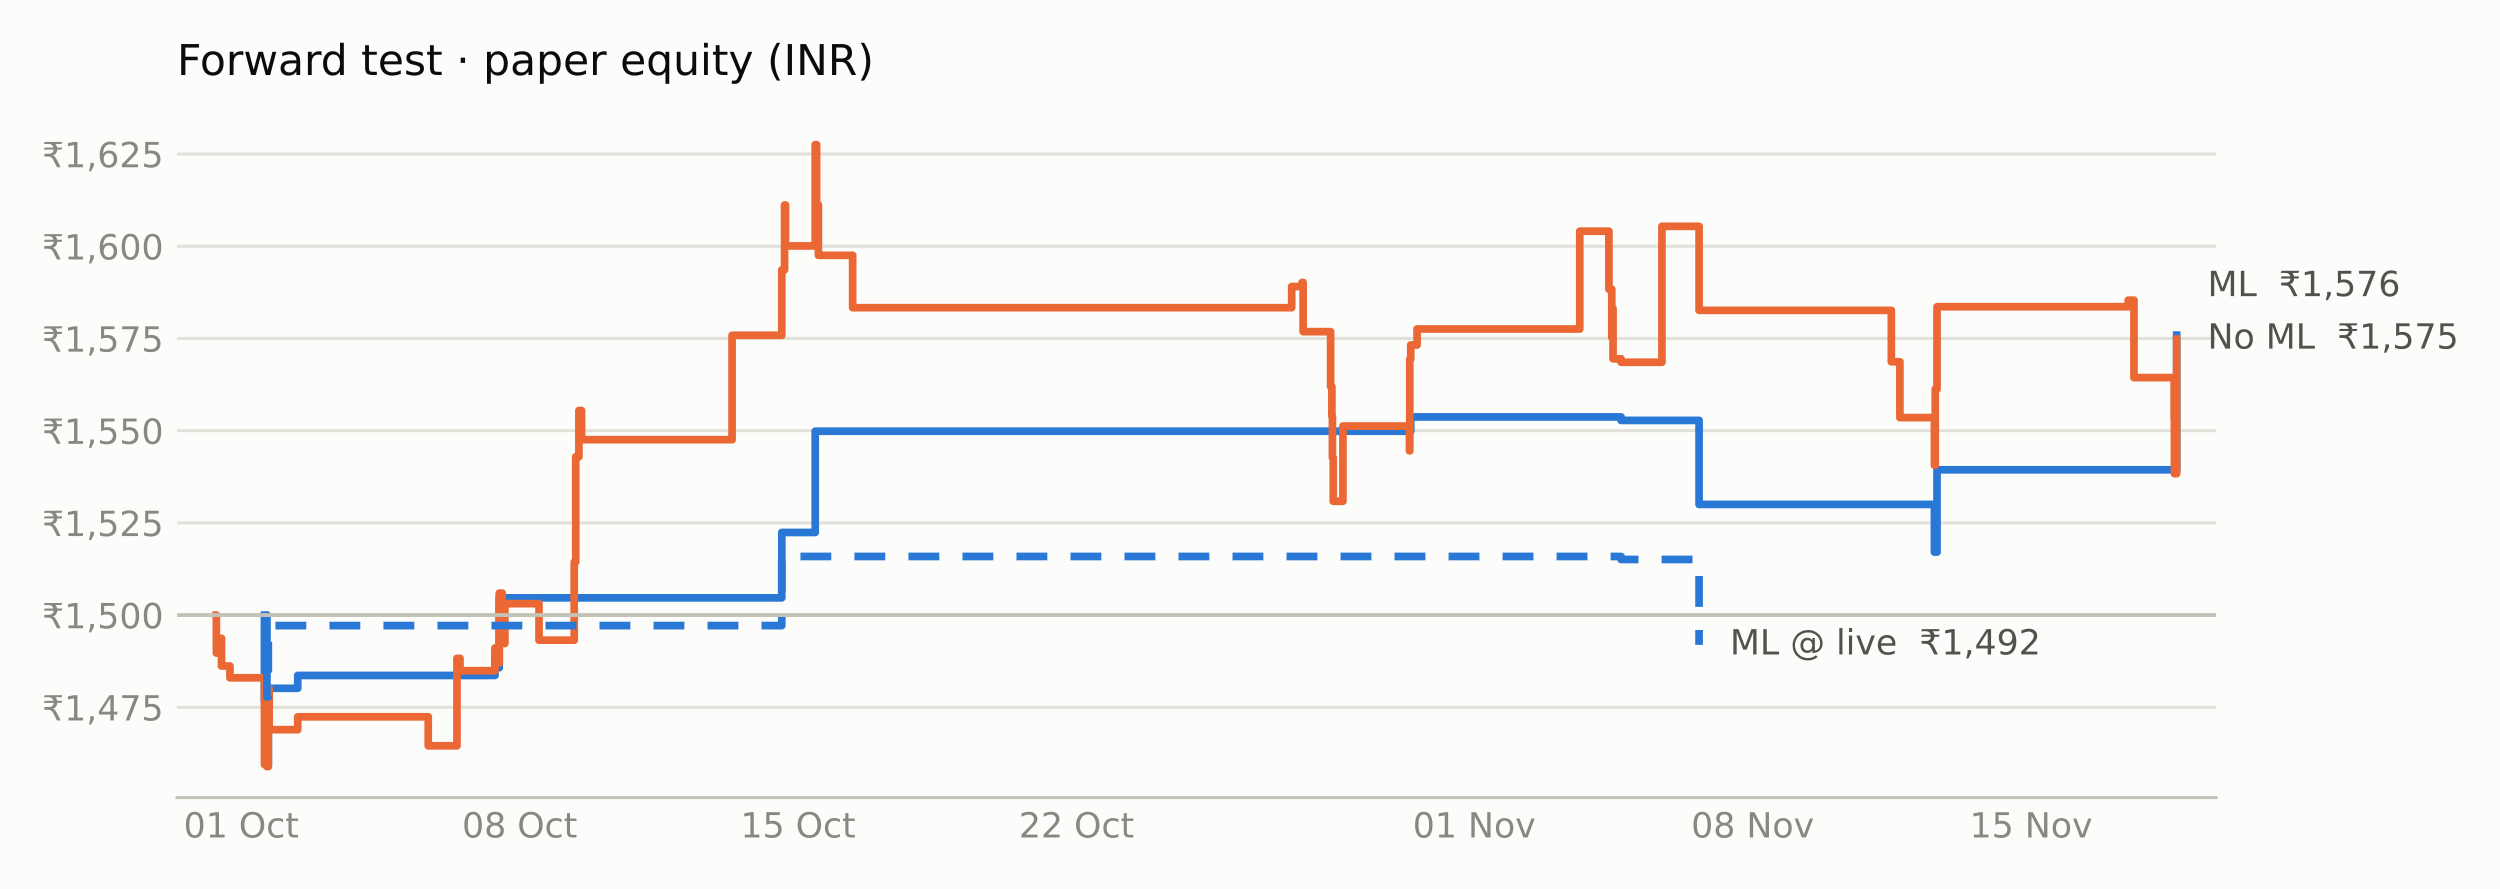
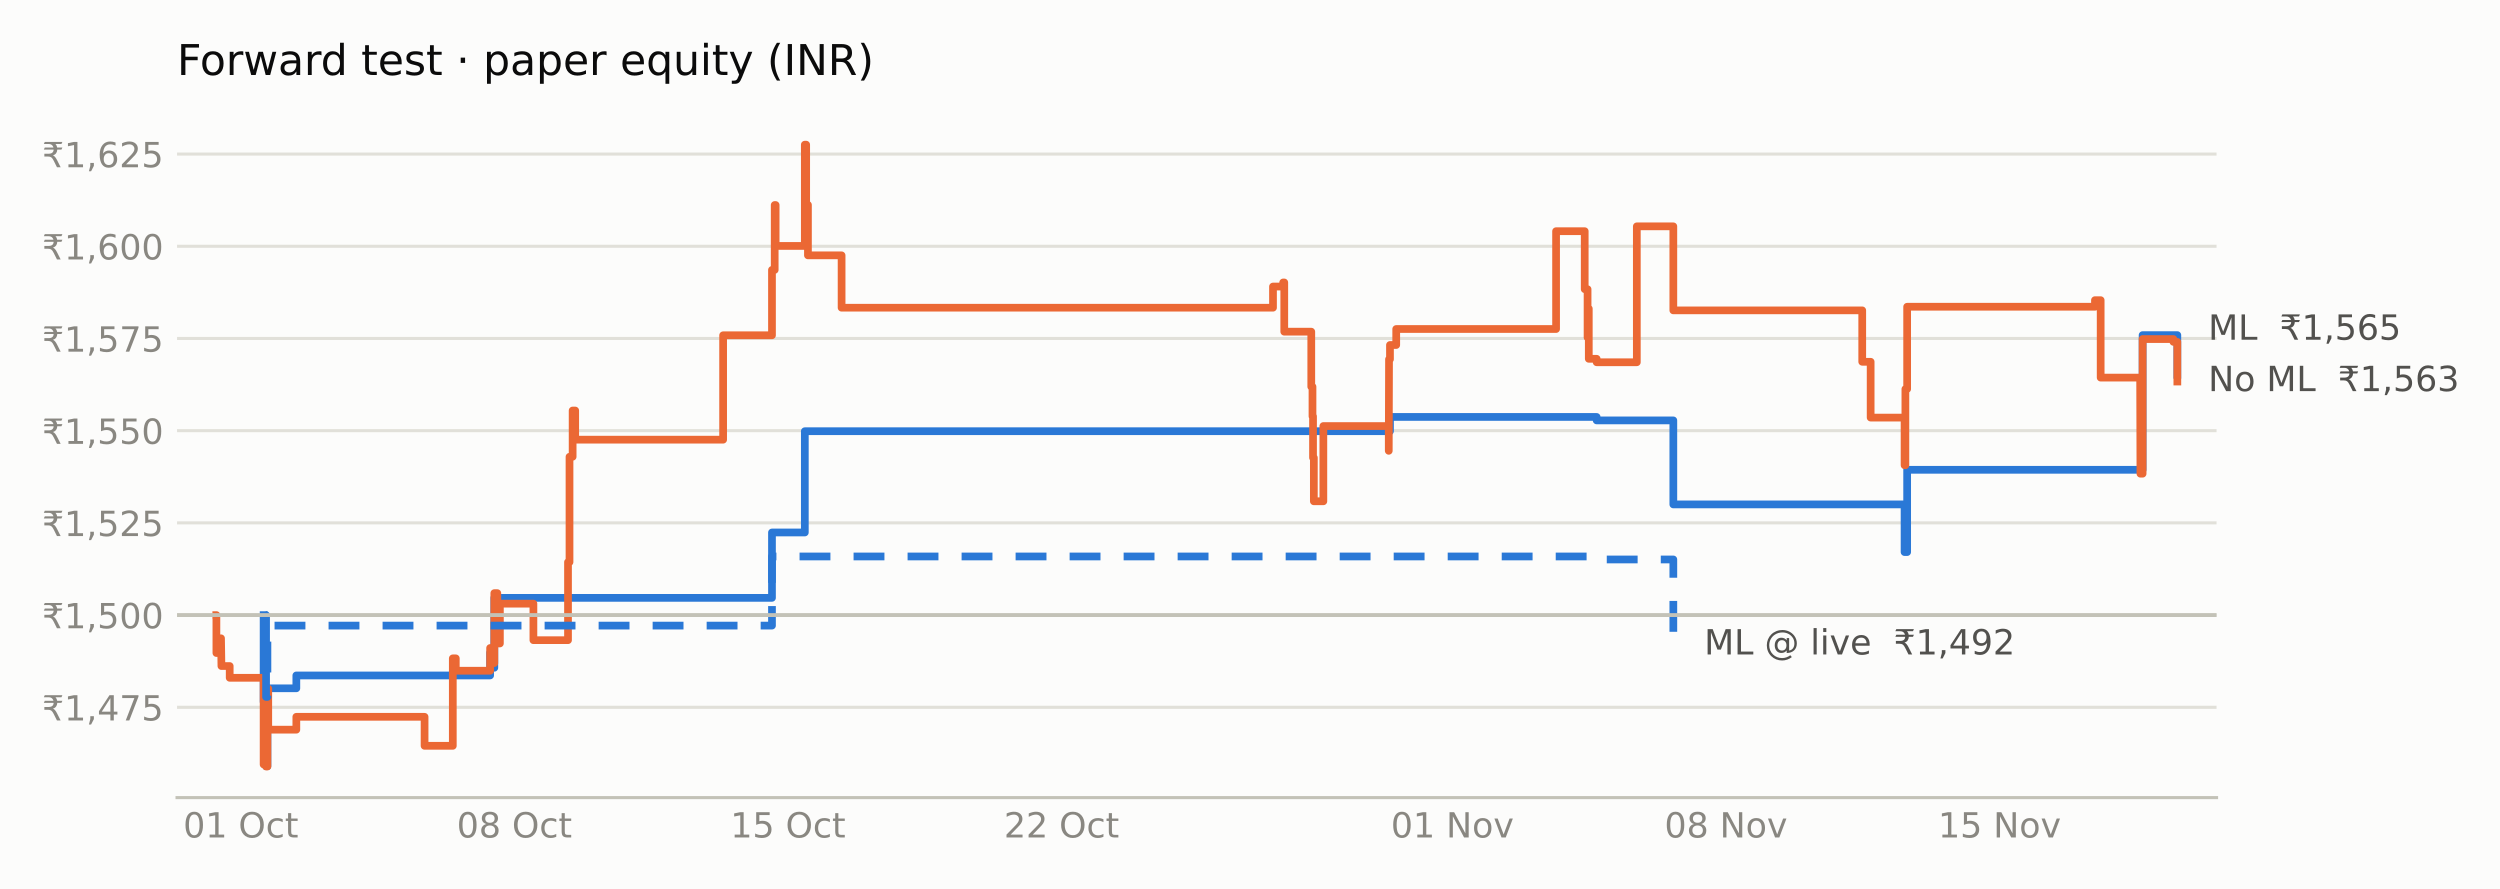
<svg xmlns="http://www.w3.org/2000/svg" xmlns:xlink="http://www.w3.org/1999/xlink" width="648pt" height="230.4pt" viewBox="0 0 648 230.4" version="1.1">
  <defs>
    <style type="text/css">*{stroke-linejoin: round; stroke-linecap: butt}</style>
  </defs>
  <g id="figure_1">
    <g id="patch_1">
      <path d="M 0 230.4  L 648 230.4  L 648 0  L 0 0  z " style="fill: #fcfcfb" />
    </g>
    <g id="axes_1">
      <g id="patch_2">
-         <path d="M 45.89 206.74  L 574.352 206.74  L 574.352 29.44  L 45.89 29.44  z " style="fill: #fcfcfb" />
+         <path d="M 45.89 206.74  L 574.532 206.74  L 574.532 29.44  L 45.89 29.44  z " style="fill: #fcfcfb" />
      </g>
      <g id="matplotlib.axis_1">
        <g id="xtick_1">
          <g id="line2d_1" />
          <g id="text_1">
-             <g style="fill: #898781" transform="translate(47.59479 217.0786) scale(0.09 -0.09)">
+             <g style="fill: #898781" transform="translate(47.48564 217.0786) scale(0.09 -0.09)">
              <defs>
                <path id="DejaVuSans-30" d="M 2034 4250  Q 1547 4250 1301 3770  Q 1056 3291 1056 2328  Q 1056 1369 1301 889  Q 1547 409 2034 409  Q 2525 409 2770 889  Q 3016 1369 3016 2328  Q 3016 3291 2770 3770  Q 2525 4250 2034 4250  z M 2034 4750  Q 2819 4750 3233 4129  Q 3647 3509 3647 2328  Q 3647 1150 3233 529  Q 2819 -91 2034 -91  Q 1250 -91 836 529  Q 422 1150 422 2328  Q 422 3509 836 4129  Q 1250 4750 2034 4750  z " transform="scale(0.015625)" />
                <path id="DejaVuSans-31" d="M 794 531  L 1825 531  L 1825 4091  L 703 3866  L 703 4441  L 1819 4666  L 2450 4666  L 2450 531  L 3481 531  L 3481 0  L 794 0  L 794 531  z " transform="scale(0.015625)" />
                <path id="DejaVuSans-20" transform="scale(0.015625)" />
                <path id="DejaVuSans-4f" d="M 2522 4238  Q 1834 4238 1429 3725  Q 1025 3213 1025 2328  Q 1025 1447 1429 934  Q 1834 422 2522 422  Q 3209 422 3611 934  Q 4013 1447 4013 2328  Q 4013 3213 3611 3725  Q 3209 4238 2522 4238  z M 2522 4750  Q 3503 4750 4090 4092  Q 4678 3434 4678 2328  Q 4678 1225 4090 567  Q 3503 -91 2522 -91  Q 1538 -91 948 565  Q 359 1222 359 2328  Q 359 3434 948 4092  Q 1538 4750 2522 4750  z " transform="scale(0.015625)" />
                <path id="DejaVuSans-63" d="M 3122 3366  L 3122 2828  Q 2878 2963 2633 3030  Q 2388 3097 2138 3097  Q 1578 3097 1268 2742  Q 959 2388 959 1747  Q 959 1106 1268 751  Q 1578 397 2138 397  Q 2388 397 2633 464  Q 2878 531 3122 666  L 3122 134  Q 2881 22 2623 -34  Q 2366 -91 2075 -91  Q 1284 -91 818 406  Q 353 903 353 1747  Q 353 2603 823 3093  Q 1294 3584 2113 3584  Q 2378 3584 2631 3529  Q 2884 3475 3122 3366  z " transform="scale(0.015625)" />
                <path id="DejaVuSans-74" d="M 1172 4494  L 1172 3500  L 2356 3500  L 2356 3053  L 1172 3053  L 1172 1153  Q 1172 725 1289 603  Q 1406 481 1766 481  L 2356 481  L 2356 0  L 1766 0  Q 1100 0 847 248  Q 594 497 594 1153  L 594 3053  L 172 3053  L 172 3500  L 594 3500  L 594 4494  L 1172 4494  z " transform="scale(0.015625)" />
              </defs>
              <use xlink:href="#DejaVuSans-30" />
              <use xlink:href="#DejaVuSans-31" transform="translate(63.62305 0)" />
              <use xlink:href="#DejaVuSans-20" transform="translate(127.2461 0)" />
              <use xlink:href="#DejaVuSans-4f" transform="translate(159.0332 0)" />
              <use xlink:href="#DejaVuSans-63" transform="translate(237.7441 0)" />
              <use xlink:href="#DejaVuSans-74" transform="translate(292.7246 0)" />
            </g>
          </g>
        </g>
        <g id="xtick_2">
          <g id="line2d_2" />
          <g id="text_2">
-             <g style="fill: #898781" transform="translate(119.7613 217.0786) scale(0.09 -0.09)">
+             <g style="fill: #898781" transform="translate(118.3979 217.0786) scale(0.09 -0.09)">
              <defs>
                <path id="DejaVuSans-38" d="M 2034 2216  Q 1584 2216 1326 1975  Q 1069 1734 1069 1313  Q 1069 891 1326 650  Q 1584 409 2034 409  Q 2484 409 2743 651  Q 3003 894 3003 1313  Q 3003 1734 2745 1975  Q 2488 2216 2034 2216  z M 1403 2484  Q 997 2584 770 2862  Q 544 3141 544 3541  Q 544 4100 942 4425  Q 1341 4750 2034 4750  Q 2731 4750 3128 4425  Q 3525 4100 3525 3541  Q 3525 3141 3298 2862  Q 3072 2584 2669 2484  Q 3125 2378 3379 2068  Q 3634 1759 3634 1313  Q 3634 634 3220 271  Q 2806 -91 2034 -91  Q 1263 -91 848 271  Q 434 634 434 1313  Q 434 1759 690 2068  Q 947 2378 1403 2484  z M 1172 3481  Q 1172 3119 1398 2916  Q 1625 2713 2034 2713  Q 2441 2713 2670 2916  Q 2900 3119 2900 3481  Q 2900 3844 2670 4047  Q 2441 4250 2034 4250  Q 1625 4250 1398 4047  Q 1172 3844 1172 3481  z " transform="scale(0.015625)" />
              </defs>
              <use xlink:href="#DejaVuSans-30" />
              <use xlink:href="#DejaVuSans-38" transform="translate(63.62305 0)" />
              <use xlink:href="#DejaVuSans-20" transform="translate(127.2461 0)" />
              <use xlink:href="#DejaVuSans-4f" transform="translate(159.0332 0)" />
              <use xlink:href="#DejaVuSans-63" transform="translate(237.7441 0)" />
              <use xlink:href="#DejaVuSans-74" transform="translate(292.7246 0)" />
            </g>
          </g>
        </g>
        <g id="xtick_3">
          <g id="line2d_3" />
          <g id="text_3">
-             <g style="fill: #898781" transform="translate(191.9278 217.0786) scale(0.09 -0.09)">
+             <g style="fill: #898781" transform="translate(189.3101 217.0786) scale(0.09 -0.09)">
              <defs>
                <path id="DejaVuSans-35" d="M 691 4666  L 3169 4666  L 3169 4134  L 1269 4134  L 1269 2991  Q 1406 3038 1543 3061  Q 1681 3084 1819 3084  Q 2600 3084 3056 2656  Q 3513 2228 3513 1497  Q 3513 744 3044 326  Q 2575 -91 1722 -91  Q 1428 -91 1123 -41  Q 819 9 494 109  L 494 744  Q 775 591 1075 516  Q 1375 441 1709 441  Q 2250 441 2565 725  Q 2881 1009 2881 1497  Q 2881 1984 2565 2268  Q 2250 2553 1709 2553  Q 1456 2553 1204 2497  Q 953 2441 691 2322  L 691 4666  z " transform="scale(0.015625)" />
              </defs>
              <use xlink:href="#DejaVuSans-31" />
              <use xlink:href="#DejaVuSans-35" transform="translate(63.62305 0)" />
              <use xlink:href="#DejaVuSans-20" transform="translate(127.2461 0)" />
              <use xlink:href="#DejaVuSans-4f" transform="translate(159.0332 0)" />
              <use xlink:href="#DejaVuSans-63" transform="translate(237.7441 0)" />
              <use xlink:href="#DejaVuSans-74" transform="translate(292.7246 0)" />
            </g>
          </g>
        </g>
        <g id="xtick_4">
          <g id="line2d_4" />
          <g id="text_4">
-             <g style="fill: #898781" transform="translate(264.0944 217.0786) scale(0.09 -0.09)">
+             <g style="fill: #898781" transform="translate(260.2224 217.0786) scale(0.09 -0.09)">
              <defs>
                <path id="DejaVuSans-32" d="M 1228 531  L 3431 531  L 3431 0  L 469 0  L 469 531  Q 828 903 1448 1529  Q 2069 2156 2228 2338  Q 2531 2678 2651 2914  Q 2772 3150 2772 3378  Q 2772 3750 2511 3984  Q 2250 4219 1831 4219  Q 1534 4219 1204 4116  Q 875 4013 500 3803  L 500 4441  Q 881 4594 1212 4672  Q 1544 4750 1819 4750  Q 2544 4750 2975 4387  Q 3406 4025 3406 3419  Q 3406 3131 3298 2873  Q 3191 2616 2906 2266  Q 2828 2175 2409 1742  Q 1991 1309 1228 531  z " transform="scale(0.015625)" />
              </defs>
              <use xlink:href="#DejaVuSans-32" />
              <use xlink:href="#DejaVuSans-32" transform="translate(63.62305 0)" />
              <use xlink:href="#DejaVuSans-20" transform="translate(127.2461 0)" />
              <use xlink:href="#DejaVuSans-4f" transform="translate(159.0332 0)" />
              <use xlink:href="#DejaVuSans-63" transform="translate(237.7441 0)" />
              <use xlink:href="#DejaVuSans-74" transform="translate(292.7246 0)" />
            </g>
          </g>
        </g>
        <g id="xtick_5">
          <g id="line2d_5" />
          <g id="text_5">
-             <g style="fill: #898781" transform="translate(366.1868 217.0786) scale(0.09 -0.09)">
+             <g style="fill: #898781" transform="translate(360.5229 217.0786) scale(0.09 -0.09)">
              <defs>
                <path id="DejaVuSans-4e" d="M 628 4666  L 1478 4666  L 3547 763  L 3547 4666  L 4159 4666  L 4159 0  L 3309 0  L 1241 3903  L 1241 0  L 628 0  L 628 4666  z " transform="scale(0.015625)" />
                <path id="DejaVuSans-6f" d="M 1959 3097  Q 1497 3097 1228 2736  Q 959 2375 959 1747  Q 959 1119 1226 758  Q 1494 397 1959 397  Q 2419 397 2687 759  Q 2956 1122 2956 1747  Q 2956 2369 2687 2733  Q 2419 3097 1959 3097  z M 1959 3584  Q 2709 3584 3137 3096  Q 3566 2609 3566 1747  Q 3566 888 3137 398  Q 2709 -91 1959 -91  Q 1206 -91 779 398  Q 353 888 353 1747  Q 353 2609 779 3096  Q 1206 3584 1959 3584  z " transform="scale(0.015625)" />
                <path id="DejaVuSans-76" d="M 191 3500  L 800 3500  L 1894 563  L 2988 3500  L 3597 3500  L 2284 0  L 1503 0  L 191 3500  z " transform="scale(0.015625)" />
              </defs>
              <use xlink:href="#DejaVuSans-30" />
              <use xlink:href="#DejaVuSans-31" transform="translate(63.62305 0)" />
              <use xlink:href="#DejaVuSans-20" transform="translate(127.2461 0)" />
              <use xlink:href="#DejaVuSans-4e" transform="translate(159.0332 0)" />
              <use xlink:href="#DejaVuSans-6f" transform="translate(233.8379 0)" />
              <use xlink:href="#DejaVuSans-76" transform="translate(295.0195 0)" />
            </g>
          </g>
        </g>
        <g id="xtick_6">
          <g id="line2d_6" />
          <g id="text_6">
-             <g style="fill: #898781" transform="translate(438.3533 217.0786) scale(0.09 -0.09)">
+             <g style="fill: #898781" transform="translate(431.4351 217.0786) scale(0.09 -0.09)">
              <use xlink:href="#DejaVuSans-30" />
              <use xlink:href="#DejaVuSans-38" transform="translate(63.62305 0)" />
              <use xlink:href="#DejaVuSans-20" transform="translate(127.2461 0)" />
              <use xlink:href="#DejaVuSans-4e" transform="translate(159.0332 0)" />
              <use xlink:href="#DejaVuSans-6f" transform="translate(233.8379 0)" />
              <use xlink:href="#DejaVuSans-76" transform="translate(295.0195 0)" />
            </g>
          </g>
        </g>
        <g id="xtick_7">
          <g id="line2d_7" />
          <g id="text_7">
-             <g style="fill: #898781" transform="translate(510.5198 217.0786) scale(0.09 -0.09)">
+             <g style="fill: #898781" transform="translate(502.3474 217.0786) scale(0.09 -0.09)">
              <use xlink:href="#DejaVuSans-31" />
              <use xlink:href="#DejaVuSans-35" transform="translate(63.62305 0)" />
              <use xlink:href="#DejaVuSans-20" transform="translate(127.2461 0)" />
              <use xlink:href="#DejaVuSans-4e" transform="translate(159.0332 0)" />
              <use xlink:href="#DejaVuSans-6f" transform="translate(233.8379 0)" />
              <use xlink:href="#DejaVuSans-76" transform="translate(295.0195 0)" />
            </g>
          </g>
        </g>
      </g>
      <g id="matplotlib.axis_2">
        <g id="ytick_1">
          <g id="line2d_8">
-             <path d="M 45.89 183.332  L 574.352 183.332  " clip-path="url(#pe109ed3dd5)" style="fill: none; stroke: #e1e0d9; stroke-width: 0.8; stroke-linecap: square" />
+             <path d="M 45.89 183.332  L 574.532 183.332  " clip-path="url(#pf45fdff407)" style="fill: none; stroke: #e1e0d9; stroke-width: 0.8; stroke-linecap: square" />
          </g>
          <g id="line2d_9" />
          <g id="text_8">
            <g style="fill: #898781" transform="translate(10.89844 186.7514) scale(0.09 -0.09)">
              <defs>
                <path id="DejaVuSans-20b9" d="M 331 4281  L 503 4666  L 3747 4666  L 3575 4281  L 2469 4281  Q 2716 4038 2781 3634  L 3747 3634  L 3575 3250  L 2806 3250  Q 2791 2856 2600 2591  Q 2397 2300 2006 2188  Q 2209 2119 2400 1894  Q 2584 1681 2788 1275  L 3428 0  L 2750 0  L 2153 1197  Q 1919 1669 1706 1819  Q 1488 1972 1113 1972  L 425 1972  L 425 2491  L 1219 2491  Q 1675 2491 1906 2700  Q 2119 2894 2138 3250  L 331 3250  L 503 3634  L 2103 3634  Q 2047 3844 1906 4006  Q 1675 4281 1219 4281  L 331 4281  z " transform="scale(0.015625)" />
                <path id="DejaVuSans-2c" d="M 750 794  L 1409 794  L 1409 256  L 897 -744  L 494 -744  L 750 256  L 750 794  z " transform="scale(0.015625)" />
                <path id="DejaVuSans-34" d="M 2419 4116  L 825 1625  L 2419 1625  L 2419 4116  z M 2253 4666  L 3047 4666  L 3047 1625  L 3713 1625  L 3713 1100  L 3047 1100  L 3047 0  L 2419 0  L 2419 1100  L 313 1100  L 313 1709  L 2253 4666  z " transform="scale(0.015625)" />
                <path id="DejaVuSans-37" d="M 525 4666  L 3525 4666  L 3525 4397  L 1831 0  L 1172 0  L 2766 4134  L 525 4134  L 525 4666  z " transform="scale(0.015625)" />
              </defs>
              <use xlink:href="#DejaVuSans-20b9" />
              <use xlink:href="#DejaVuSans-31" transform="translate(63.62305 0)" />
              <use xlink:href="#DejaVuSans-2c" transform="translate(127.2461 0)" />
              <use xlink:href="#DejaVuSans-34" transform="translate(159.0332 0)" />
              <use xlink:href="#DejaVuSans-37" transform="translate(222.6562 0)" />
              <use xlink:href="#DejaVuSans-35" transform="translate(286.2793 0)" />
            </g>
          </g>
        </g>
        <g id="ytick_2">
          <g id="line2d_10">
-             <path d="M 45.89 159.432  L 574.352 159.432  " clip-path="url(#pe109ed3dd5)" style="fill: none; stroke: #e1e0d9; stroke-width: 0.8; stroke-linecap: square" />
+             <path d="M 45.89 159.432  L 574.532 159.432  " clip-path="url(#pf45fdff407)" style="fill: none; stroke: #e1e0d9; stroke-width: 0.8; stroke-linecap: square" />
          </g>
          <g id="line2d_11" />
          <g id="text_9">
            <g style="fill: #898781" transform="translate(10.89844 162.851) scale(0.09 -0.09)">
              <use xlink:href="#DejaVuSans-20b9" />
              <use xlink:href="#DejaVuSans-31" transform="translate(63.62305 0)" />
              <use xlink:href="#DejaVuSans-2c" transform="translate(127.2461 0)" />
              <use xlink:href="#DejaVuSans-35" transform="translate(159.0332 0)" />
              <use xlink:href="#DejaVuSans-30" transform="translate(222.6562 0)" />
              <use xlink:href="#DejaVuSans-30" transform="translate(286.2793 0)" />
            </g>
          </g>
        </g>
        <g id="ytick_3">
          <g id="line2d_12">
-             <path d="M 45.89 135.531  L 574.352 135.531  " clip-path="url(#pe109ed3dd5)" style="fill: none; stroke: #e1e0d9; stroke-width: 0.8; stroke-linecap: square" />
+             <path d="M 45.89 135.531  L 574.532 135.531  " clip-path="url(#pf45fdff407)" style="fill: none; stroke: #e1e0d9; stroke-width: 0.8; stroke-linecap: square" />
          </g>
          <g id="line2d_13" />
          <g id="text_10">
            <g style="fill: #898781" transform="translate(10.89844 138.9506) scale(0.09 -0.09)">
              <use xlink:href="#DejaVuSans-20b9" />
              <use xlink:href="#DejaVuSans-31" transform="translate(63.62305 0)" />
              <use xlink:href="#DejaVuSans-2c" transform="translate(127.2461 0)" />
              <use xlink:href="#DejaVuSans-35" transform="translate(159.0332 0)" />
              <use xlink:href="#DejaVuSans-32" transform="translate(222.6562 0)" />
              <use xlink:href="#DejaVuSans-35" transform="translate(286.2793 0)" />
            </g>
          </g>
        </g>
        <g id="ytick_4">
          <g id="line2d_14">
-             <path d="M 45.89 111.631  L 574.352 111.631  " clip-path="url(#pe109ed3dd5)" style="fill: none; stroke: #e1e0d9; stroke-width: 0.8; stroke-linecap: square" />
+             <path d="M 45.89 111.631  L 574.532 111.631  " clip-path="url(#pf45fdff407)" style="fill: none; stroke: #e1e0d9; stroke-width: 0.8; stroke-linecap: square" />
          </g>
          <g id="line2d_15" />
          <g id="text_11">
            <g style="fill: #898781" transform="translate(10.89844 115.0502) scale(0.09 -0.09)">
              <use xlink:href="#DejaVuSans-20b9" />
              <use xlink:href="#DejaVuSans-31" transform="translate(63.62305 0)" />
              <use xlink:href="#DejaVuSans-2c" transform="translate(127.2461 0)" />
              <use xlink:href="#DejaVuSans-35" transform="translate(159.0332 0)" />
              <use xlink:href="#DejaVuSans-35" transform="translate(222.6562 0)" />
              <use xlink:href="#DejaVuSans-30" transform="translate(286.2793 0)" />
            </g>
          </g>
        </g>
        <g id="ytick_5">
          <g id="line2d_16">
-             <path d="M 45.89 87.731  L 574.352 87.731  " clip-path="url(#pe109ed3dd5)" style="fill: none; stroke: #e1e0d9; stroke-width: 0.8; stroke-linecap: square" />
+             <path d="M 45.89 87.731  L 574.532 87.731  " clip-path="url(#pf45fdff407)" style="fill: none; stroke: #e1e0d9; stroke-width: 0.8; stroke-linecap: square" />
          </g>
          <g id="line2d_17" />
          <g id="text_12">
            <g style="fill: #898781" transform="translate(10.89844 91.14983) scale(0.09 -0.09)">
              <use xlink:href="#DejaVuSans-20b9" />
              <use xlink:href="#DejaVuSans-31" transform="translate(63.62305 0)" />
              <use xlink:href="#DejaVuSans-2c" transform="translate(127.2461 0)" />
              <use xlink:href="#DejaVuSans-35" transform="translate(159.0332 0)" />
              <use xlink:href="#DejaVuSans-37" transform="translate(222.6562 0)" />
              <use xlink:href="#DejaVuSans-35" transform="translate(286.2793 0)" />
            </g>
          </g>
        </g>
        <g id="ytick_6">
          <g id="line2d_18">
-             <path d="M 45.89 63.83  L 574.352 63.83  " clip-path="url(#pe109ed3dd5)" style="fill: none; stroke: #e1e0d9; stroke-width: 0.8; stroke-linecap: square" />
+             <path d="M 45.89 63.83  L 574.532 63.83  " clip-path="url(#pf45fdff407)" style="fill: none; stroke: #e1e0d9; stroke-width: 0.8; stroke-linecap: square" />
          </g>
          <g id="line2d_19" />
          <g id="text_13">
            <g style="fill: #898781" transform="translate(10.89844 67.24944) scale(0.09 -0.09)">
              <defs>
                <path id="DejaVuSans-36" d="M 2113 2584  Q 1688 2584 1439 2293  Q 1191 2003 1191 1497  Q 1191 994 1439 701  Q 1688 409 2113 409  Q 2538 409 2786 701  Q 3034 994 3034 1497  Q 3034 2003 2786 2293  Q 2538 2584 2113 2584  z M 3366 4563  L 3366 3988  Q 3128 4100 2886 4159  Q 2644 4219 2406 4219  Q 1781 4219 1451 3797  Q 1122 3375 1075 2522  Q 1259 2794 1537 2939  Q 1816 3084 2150 3084  Q 2853 3084 3261 2657  Q 3669 2231 3669 1497  Q 3669 778 3244 343  Q 2819 -91 2113 -91  Q 1303 -91 875 529  Q 447 1150 447 2328  Q 447 3434 972 4092  Q 1497 4750 2381 4750  Q 2619 4750 2861 4703  Q 3103 4656 3366 4563  z " transform="scale(0.015625)" />
              </defs>
              <use xlink:href="#DejaVuSans-20b9" />
              <use xlink:href="#DejaVuSans-31" transform="translate(63.62305 0)" />
              <use xlink:href="#DejaVuSans-2c" transform="translate(127.2461 0)" />
              <use xlink:href="#DejaVuSans-36" transform="translate(159.0332 0)" />
              <use xlink:href="#DejaVuSans-30" transform="translate(222.6562 0)" />
              <use xlink:href="#DejaVuSans-30" transform="translate(286.2793 0)" />
            </g>
          </g>
        </g>
        <g id="ytick_7">
          <g id="line2d_20">
-             <path d="M 45.89 39.93  L 574.352 39.93  " clip-path="url(#pe109ed3dd5)" style="fill: none; stroke: #e1e0d9; stroke-width: 0.8; stroke-linecap: square" />
+             <path d="M 45.89 39.93  L 574.532 39.93  " clip-path="url(#pf45fdff407)" style="fill: none; stroke: #e1e0d9; stroke-width: 0.8; stroke-linecap: square" />
          </g>
          <g id="line2d_21" />
          <g id="text_14">
            <g style="fill: #898781" transform="translate(10.89844 43.34906) scale(0.09 -0.09)">
              <use xlink:href="#DejaVuSans-20b9" />
              <use xlink:href="#DejaVuSans-31" transform="translate(63.62305 0)" />
              <use xlink:href="#DejaVuSans-2c" transform="translate(127.2461 0)" />
              <use xlink:href="#DejaVuSans-36" transform="translate(159.0332 0)" />
              <use xlink:href="#DejaVuSans-32" transform="translate(222.6562 0)" />
              <use xlink:href="#DejaVuSans-35" transform="translate(286.2793 0)" />
            </g>
          </g>
        </g>
      </g>
      <g id="line2d_22">
-         <path d="M 68.546 159.432  L 68.546 159.432  L 68.546 181.9  L 68.868 181.9  L 68.868 177.919  L 69.19 177.919  L 69.19 198.6  L 69.548 198.6  L 69.548 178.406  L 77.173 178.406  L 77.173 175.074  L 128.291 175.074  L 128.291 169.183  L 129.15 169.183  L 129.15 173.084  L 129.401 173.084  L 129.401 154.962  L 202.641 154.962  L 202.641 138.019  L 211.304 138.019  L 211.304 111.772  L 365.66 111.772  L 365.66 108.075  L 420.179 108.075  L 420.179 108.968  L 440.404 108.968  L 440.404 130.746  L 501.402 130.746  L 501.402 143.098  L 502.082 143.098  L 502.082 121.767  L 564.19 121.767  L 564.19 86.865  " clip-path="url(#pe109ed3dd5)" style="fill: none; stroke: #2a78d6; stroke-width: 2; stroke-linecap: square" />
+         <path d="M 68.332 159.432  L 68.332 159.432  L 68.332 181.9  L 68.649 181.9  L 68.649 177.919  L 68.965 177.919  L 68.965 198.6  L 69.317 198.6  L 69.317 178.406  L 76.809 178.406  L 76.809 175.074  L 127.039 175.074  L 127.039 169.183  L 127.883 169.183  L 127.883 173.084  L 128.129 173.084  L 128.129 154.962  L 200.097 154.962  L 200.097 138.019  L 208.609 138.019  L 208.609 111.772  L 360.282 111.772  L 360.282 108.075  L 413.853 108.075  L 413.853 108.968  L 433.727 108.968  L 433.727 130.746  L 493.665 130.746  L 493.665 143.098  L 494.333 143.098  L 494.333 121.767  L 555.361 121.767  L 555.361 86.865  L 564.366 86.865  L 564.366 97.145  " clip-path="url(#pf45fdff407)" style="fill: none; stroke: #2a78d6; stroke-width: 2; stroke-linecap: square" />
      </g>
      <g id="line2d_23">
-         <path d="M 56.053 159.432  L 56.089 159.432  L 56.089 169.264  L 57.306 169.264  L 57.306 165.445  L 57.413 165.445  L 57.413 172.637  L 59.597 172.637  L 59.597 175.684  L 68.546 175.684  L 68.546 198.153  L 68.653 198.153  L 68.653 181.982  L 68.868 181.982  L 68.868 178  L 69.19 178  L 69.19 198.681  L 69.548 198.681  L 69.548 178.487  L 69.763 178.487  L 69.763 189.133  L 77.173 189.133  L 77.173 185.801  L 111.001 185.801  L 111.001 193.318  L 118.447 193.318  L 118.447 170.646  L 119.234 170.646  L 119.234 173.856  L 128.291 173.856  L 128.291 167.964  L 129.15 167.964  L 129.15 171.865  L 129.401 171.865  L 129.401 153.743  L 130.188 153.743  L 130.188 166.664  L 130.582 166.664  L 130.582 166.786  L 130.868 166.786  L 130.868 156.466  L 139.71 156.466  L 139.71 165.933  L 148.838 165.933  L 148.838 145.699  L 149.232 145.699  L 149.232 118.395  L 150.055 118.395  L 150.055 106.409  L 150.736 106.409  L 150.736 113.966  L 189.754 113.966  L 189.754 86.906  L 202.641 86.906  L 202.641 69.963  L 203.357 69.963  L 203.357 53.142  L 203.608 53.142  L 203.608 63.746  L 211.304 63.746  L 211.304 37.499  L 211.662 37.499  L 211.662 53.101  L 212.127 53.101  L 212.127 66.184  L 221.005 66.184  L 221.005 79.755  L 334.803 79.755  L 334.803 74.27  L 337.488 74.27  L 337.488 73.213  L 337.774 73.213  L 337.774 85.971  L 344.898 85.971  L 344.898 100.233  L 345.22 100.233  L 345.22 107.912  L 345.363 107.912  L 345.363 118.639  L 345.578 118.639  L 345.578 129.934  L 348.084 129.934  L 348.084 110.431  L 365.338 110.431  L 365.338 116.851  L 365.409 116.851  L 365.409 93.122  L 365.66 93.122  L 365.66 89.425  L 367.307 89.425  L 367.307 85.281  L 409.475 85.281  L 409.475 59.927  L 417.029 59.927  L 417.029 74.961  L 417.78 74.961  L 417.78 87.475  L 418.031 87.475  L 418.031 79.999  L 418.102 79.999  L 418.102 93.001  L 420.179 93.001  L 420.179 93.894  L 430.775 93.894  L 430.775 58.668  L 440.404 58.668  L 440.404 80.446  L 490.233 80.446  L 490.233 93.773  L 492.453 93.773  L 492.453 108.237  L 501.402 108.237  L 501.402 120.589  L 501.617 120.589  L 501.617 100.842  L 502.082 100.842  L 502.082 79.511  L 551.625 79.511  L 551.625 77.805  L 553.128 77.805  L 553.128 97.876  L 563.545 97.876  L 563.545 108.521  L 563.617 108.521  L 563.617 122.783  L 564.19 122.783  L 564.19 87.881  " clip-path="url(#pe109ed3dd5)" style="fill: none; stroke: #eb6834; stroke-width: 2; stroke-linecap: square" />
+         <path d="M 56.056 159.432  L 56.091 159.432  L 56.091 169.264  L 57.287 169.264  L 57.287 165.445  L 57.393 172.637  L 59.538 172.637  L 59.538 175.684  L 68.332 175.684  L 68.332 198.153  L 68.438 181.982  L 68.649 181.982  L 68.649 178  L 68.965 178  L 68.965 198.681  L 69.317 198.681  L 69.317 178.487  L 69.528 178.487  L 69.528 189.133  L 76.809 189.133  L 76.809 185.801  L 110.049 185.801  L 110.049 193.318  L 117.366 193.318  L 117.366 170.646  L 118.14 170.646  L 118.14 173.856  L 127.039 173.856  L 127.039 167.964  L 127.883 167.964  L 127.883 171.865  L 128.129 171.865  L 128.129 153.743  L 128.903 153.743  L 128.903 166.664  L 129.29 166.664  L 129.29 166.786  L 129.571 166.786  L 129.571 156.466  L 138.26 156.466  L 138.26 165.933  L 147.229 165.933  L 147.229 145.699  L 147.616 145.699  L 147.616 118.395  L 148.425 118.395  L 148.425 106.409  L 149.093 106.409  L 149.093 113.966  L 187.434 113.966  L 187.434 86.906  L 200.097 86.906  L 200.097 69.963  L 200.8 69.963  L 200.8 53.142  L 201.046 53.142  L 201.046 63.746  L 208.609 63.746  L 208.609 37.499  L 208.961 37.499  L 208.961 53.101  L 209.418 53.101  L 209.418 66.184  L 218.141 66.184  L 218.141 79.755  L 329.962 79.755  L 329.962 74.27  L 332.6 74.27  L 332.6 73.213  L 332.881 73.213  L 332.881 85.971  L 339.881 85.971  L 339.881 100.233  L 340.198 100.233  L 340.198 107.912  L 340.338 107.912  L 340.338 118.639  L 340.549 118.639  L 340.549 129.934  L 343.012 129.934  L 343.012 110.431  L 359.966 110.431  L 359.966 116.851  L 360.036 93.122  L 360.282 93.122  L 360.282 89.425  L 361.9 89.425  L 361.9 85.281  L 403.336 85.281  L 403.336 59.927  L 410.758 59.927  L 410.758 74.961  L 411.497 74.961  L 411.497 87.475  L 411.743 87.475  L 411.813 79.999  L 411.813 93.001  L 413.853 93.001  L 413.853 93.894  L 424.265 93.894  L 424.265 58.668  L 433.727 58.668  L 433.727 80.446  L 482.69 80.446  L 482.69 93.773  L 484.871 93.773  L 484.871 108.237  L 493.665 108.237  L 493.665 120.589  L 493.876 120.589  L 493.876 100.842  L 494.333 100.842  L 494.333 79.511  L 543.015 79.511  L 543.015 77.805  L 544.492 77.805  L 544.492 97.876  L 554.728 97.876  L 554.799 122.783  L 555.361 122.783  L 555.361 87.881  L 563.346 87.881  L 563.346 88.612  L 564.366 88.612  L 564.366 98.892  L 564.366 98.892  " clip-path="url(#pf45fdff407)" style="fill: none; stroke: #eb6834; stroke-width: 2; stroke-linecap: square" />
      </g>
      <g id="line2d_24">
-         <path d="M 69.083 159.432  L 69.19 159.432  L 69.19 180.641  L 69.548 180.641  L 69.548 162.154  L 202.641 162.154  L 202.641 144.236  L 420.179 144.236  L 420.179 145.008  L 440.404 145.008  L 440.404 167.152  " clip-path="url(#pe109ed3dd5)" style="fill: none; stroke-dasharray: 8,6; stroke-dashoffset: 0; stroke: #2a78d6; stroke-width: 2" />
+         <path d="M 68.86 159.432  L 68.965 159.432  L 68.965 180.641  L 69.317 180.641  L 69.317 162.154  L 200.097 162.154  L 200.097 144.236  L 413.853 144.236  L 413.853 145.008  L 433.727 145.008  L 433.727 167.152  " clip-path="url(#pf45fdff407)" style="fill: none; stroke-dasharray: 8,6; stroke-dashoffset: 0; stroke: #2a78d6; stroke-width: 2" />
      </g>
      <g id="line2d_25">
-         <path d="M 45.89 159.432  L 574.352 159.432  " clip-path="url(#pe109ed3dd5)" style="fill: none; stroke: #c3c2b7; stroke-linecap: square" />
+         <path d="M 45.89 159.432  L 574.532 159.432  " clip-path="url(#pf45fdff407)" style="fill: none; stroke: #c3c2b7; stroke-linecap: square" />
      </g>
      <g id="patch_3">
-         <path d="M 45.89 206.74  L 574.352 206.74  " style="fill: none; stroke: #c3c2b7; stroke-width: 0.8; stroke-linejoin: miter; stroke-linecap: square" />
+         <path d="M 45.89 206.74  L 574.532 206.74  " style="fill: none; stroke: #c3c2b7; stroke-width: 0.8; stroke-linejoin: miter; stroke-linecap: square" />
      </g>
      <g id="text_15">
-         <g style="fill: #52514e" transform="translate(448.4039 169.635) scale(0.09 -0.09)">
+         <g style="fill: #52514e" transform="translate(441.7272 169.635) scale(0.09 -0.09)">
          <defs>
            <path id="DejaVuSans-4d" d="M 628 4666  L 1569 4666  L 2759 1491  L 3956 4666  L 4897 4666  L 4897 0  L 4281 0  L 4281 4097  L 3078 897  L 2444 897  L 1241 4097  L 1241 0  L 628 0  L 628 4666  z " transform="scale(0.015625)" />
            <path id="DejaVuSans-4c" d="M 628 4666  L 1259 4666  L 1259 531  L 3531 531  L 3531 0  L 628 0  L 628 4666  z " transform="scale(0.015625)" />
            <path id="DejaVuSans-40" d="M 2381 1678  Q 2381 1231 2603 976  Q 2825 722 3213 722  Q 3597 722 3817 978  Q 4038 1234 4038 1678  Q 4038 2116 3813 2373  Q 3588 2631 3206 2631  Q 2828 2631 2604 2375  Q 2381 2119 2381 1678  z M 4084 744  Q 3897 503 3655 389  Q 3413 275 3091 275  Q 2553 275 2217 664  Q 1881 1053 1881 1678  Q 1881 2303 2218 2693  Q 2556 3084 3091 3084  Q 3413 3084 3656 2967  Q 3900 2850 4084 2613  L 4084 3022  L 4531 3022  L 4531 722  Q 4988 791 5245 1139  Q 5503 1488 5503 2041  Q 5503 2375 5404 2669  Q 5306 2963 5106 3213  Q 4781 3622 4314 3839  Q 3847 4056 3297 4056  Q 2913 4056 2559 3954  Q 2206 3853 1906 3653  Q 1416 3334 1139 2817  Q 863 2300 863 1697  Q 863 1200 1042 765  Q 1222 331 1563 0  Q 1891 -325 2322 -495  Q 2753 -666 3244 -666  Q 3647 -666 4036 -530  Q 4425 -394 4750 -141  L 5031 -488  Q 4641 -791 4180 -952  Q 3719 -1113 3244 -1113  Q 2666 -1113 2153 -908  Q 1641 -703 1241 -313  Q 841 78 631 592  Q 422 1106 422 1697  Q 422 2266 634 2781  Q 847 3297 1241 3688  Q 1644 4084 2172 4295  Q 2700 4506 3291 4506  Q 3953 4506 4520 4234  Q 5088 3963 5472 3463  Q 5706 3156 5829 2797  Q 5953 2438 5953 2053  Q 5953 1231 5456 756  Q 4959 281 4084 263  L 4084 744  z " transform="scale(0.015625)" />
            <path id="DejaVuSans-6c" d="M 603 4863  L 1178 4863  L 1178 0  L 603 0  L 603 4863  z " transform="scale(0.015625)" />
            <path id="DejaVuSans-69" d="M 603 3500  L 1178 3500  L 1178 0  L 603 0  L 603 3500  z M 603 4863  L 1178 4863  L 1178 4134  L 603 4134  L 603 4863  z " transform="scale(0.015625)" />
            <path id="DejaVuSans-65" d="M 3597 1894  L 3597 1613  L 953 1613  Q 991 1019 1311 708  Q 1631 397 2203 397  Q 2534 397 2845 478  Q 3156 559 3463 722  L 3463 178  Q 3153 47 2828 -22  Q 2503 -91 2169 -91  Q 1331 -91 842 396  Q 353 884 353 1716  Q 353 2575 817 3079  Q 1281 3584 2069 3584  Q 2775 3584 3186 3129  Q 3597 2675 3597 1894  z M 3022 2063  Q 3016 2534 2758 2815  Q 2500 3097 2075 3097  Q 1594 3097 1305 2825  Q 1016 2553 972 2059  L 3022 2063  z " transform="scale(0.015625)" />
            <path id="DejaVuSans-39" d="M 703 97  L 703 672  Q 941 559 1184 500  Q 1428 441 1663 441  Q 2288 441 2617 861  Q 2947 1281 2994 2138  Q 2813 1869 2534 1725  Q 2256 1581 1919 1581  Q 1219 1581 811 2004  Q 403 2428 403 3163  Q 403 3881 828 4315  Q 1253 4750 1959 4750  Q 2769 4750 3195 4129  Q 3622 3509 3622 2328  Q 3622 1225 3098 567  Q 2575 -91 1691 -91  Q 1453 -91 1209 -44  Q 966 3 703 97  z M 1959 2075  Q 2384 2075 2632 2365  Q 2881 2656 2881 3163  Q 2881 3666 2632 3958  Q 2384 4250 1959 4250  Q 1534 4250 1286 3958  Q 1038 3666 1038 3163  Q 1038 2656 1286 2365  Q 1534 2075 1959 2075  z " transform="scale(0.015625)" />
          </defs>
          <use xlink:href="#DejaVuSans-4d" />
          <use xlink:href="#DejaVuSans-4c" transform="translate(86.2793 0)" />
          <use xlink:href="#DejaVuSans-20" transform="translate(141.9922 0)" />
          <use xlink:href="#DejaVuSans-40" transform="translate(173.7793 0)" />
          <use xlink:href="#DejaVuSans-20" transform="translate(273.7793 0)" />
          <use xlink:href="#DejaVuSans-6c" transform="translate(305.5664 0)" />
          <use xlink:href="#DejaVuSans-69" transform="translate(333.3496 0)" />
          <use xlink:href="#DejaVuSans-76" transform="translate(361.1328 0)" />
          <use xlink:href="#DejaVuSans-65" transform="translate(420.3125 0)" />
          <use xlink:href="#DejaVuSans-20" transform="translate(481.8359 0)" />
          <use xlink:href="#DejaVuSans-20" transform="translate(513.623 0)" />
          <use xlink:href="#DejaVuSans-20b9" transform="translate(545.4102 0)" />
          <use xlink:href="#DejaVuSans-31" transform="translate(609.0332 0)" />
          <use xlink:href="#DejaVuSans-2c" transform="translate(672.6562 0)" />
          <use xlink:href="#DejaVuSans-34" transform="translate(704.4434 0)" />
          <use xlink:href="#DejaVuSans-39" transform="translate(768.0664 0)" />
          <use xlink:href="#DejaVuSans-32" transform="translate(831.6895 0)" />
        </g>
      </g>
      <g id="text_16">
-         <g style="fill: #52514e" transform="translate(572.1896 90.36454) scale(0.09 -0.09)">
+         <g style="fill: #52514e" transform="translate(572.3661 101.3755) scale(0.09 -0.09)">
+           <defs>
+             <path id="DejaVuSans-33" d="M 2597 2516  Q 3050 2419 3304 2112  Q 3559 1806 3559 1356  Q 3559 666 3084 287  Q 2609 -91 1734 -91  Q 1441 -91 1130 -33  Q 819 25 488 141  L 488 750  Q 750 597 1062 519  Q 1375 441 1716 441  Q 2309 441 2620 675  Q 2931 909 2931 1356  Q 2931 1769 2642 2001  Q 2353 2234 1838 2234  L 1294 2234  L 1294 2753  L 1863 2753  Q 2328 2753 2575 2939  Q 2822 3125 2822 3475  Q 2822 3834 2567 4026  Q 2313 4219 1838 4219  Q 1578 4219 1281 4162  Q 984 4106 628 3988  L 628 4550  Q 988 4650 1302 4700  Q 1616 4750 1894 4750  Q 2613 4750 3031 4423  Q 3450 4097 3450 3541  Q 3450 3153 3228 2886  Q 3006 2619 2597 2516  z " transform="scale(0.015625)" />
+           </defs>
          <use xlink:href="#DejaVuSans-4e" />
          <use xlink:href="#DejaVuSans-6f" transform="translate(74.80469 0)" />
          <use xlink:href="#DejaVuSans-20" transform="translate(135.9863 0)" />
          <use xlink:href="#DejaVuSans-4d" transform="translate(167.7734 0)" />
          <use xlink:href="#DejaVuSans-4c" transform="translate(254.0527 0)" />
          <use xlink:href="#DejaVuSans-20" transform="translate(309.7656 0)" />
          <use xlink:href="#DejaVuSans-20" transform="translate(341.5527 0)" />
          <use xlink:href="#DejaVuSans-20b9" transform="translate(373.3398 0)" />
          <use xlink:href="#DejaVuSans-31" transform="translate(436.9629 0)" />
          <use xlink:href="#DejaVuSans-2c" transform="translate(500.5859 0)" />
          <use xlink:href="#DejaVuSans-35" transform="translate(532.373 0)" />
-           <use xlink:href="#DejaVuSans-37" transform="translate(595.9961 0)" />
-           <use xlink:href="#DejaVuSans-35" transform="translate(659.6191 0)" />
+           <use xlink:href="#DejaVuSans-36" transform="translate(595.9961 0)" />
+           <use xlink:href="#DejaVuSans-33" transform="translate(659.6191 0)" />
        </g>
      </g>
      <g id="text_17">
-         <g style="fill: #52514e" transform="translate(572.1896 76.76042) scale(0.09 -0.09)">
+         <g style="fill: #52514e" transform="translate(572.3661 88.05636) scale(0.09 -0.09)">
          <use xlink:href="#DejaVuSans-4d" />
          <use xlink:href="#DejaVuSans-4c" transform="translate(86.2793 0)" />
          <use xlink:href="#DejaVuSans-20" transform="translate(141.9922 0)" />
          <use xlink:href="#DejaVuSans-20" transform="translate(173.7793 0)" />
          <use xlink:href="#DejaVuSans-20b9" transform="translate(205.5664 0)" />
          <use xlink:href="#DejaVuSans-31" transform="translate(269.1895 0)" />
          <use xlink:href="#DejaVuSans-2c" transform="translate(332.8125 0)" />
          <use xlink:href="#DejaVuSans-35" transform="translate(364.5996 0)" />
-           <use xlink:href="#DejaVuSans-37" transform="translate(428.2227 0)" />
-           <use xlink:href="#DejaVuSans-36" transform="translate(491.8457 0)" />
+           <use xlink:href="#DejaVuSans-36" transform="translate(428.2227 0)" />
+           <use xlink:href="#DejaVuSans-35" transform="translate(491.8457 0)" />
        </g>
      </g>
      <g id="text_18">
        <g style="fill: #0b0b0b" transform="translate(45.89 19.44) scale(0.11 -0.11)">
          <defs>
            <path id="DejaVuSans-46" d="M 628 4666  L 3309 4666  L 3309 4134  L 1259 4134  L 1259 2759  L 3109 2759  L 3109 2228  L 1259 2228  L 1259 0  L 628 0  L 628 4666  z " transform="scale(0.015625)" />
            <path id="DejaVuSans-72" d="M 2631 2963  Q 2534 3019 2420 3045  Q 2306 3072 2169 3072  Q 1681 3072 1420 2755  Q 1159 2438 1159 1844  L 1159 0  L 581 0  L 581 3500  L 1159 3500  L 1159 2956  Q 1341 3275 1631 3429  Q 1922 3584 2338 3584  Q 2397 3584 2469 3576  Q 2541 3569 2628 3553  L 2631 2963  z " transform="scale(0.015625)" />
            <path id="DejaVuSans-77" d="M 269 3500  L 844 3500  L 1563 769  L 2278 3500  L 2956 3500  L 3675 769  L 4391 3500  L 4966 3500  L 4050 0  L 3372 0  L 2619 2869  L 1863 0  L 1184 0  L 269 3500  z " transform="scale(0.015625)" />
            <path id="DejaVuSans-61" d="M 2194 1759  Q 1497 1759 1228 1600  Q 959 1441 959 1056  Q 959 750 1161 570  Q 1363 391 1709 391  Q 2188 391 2477 730  Q 2766 1069 2766 1631  L 2766 1759  L 2194 1759  z M 3341 1997  L 3341 0  L 2766 0  L 2766 531  Q 2569 213 2275 61  Q 1981 -91 1556 -91  Q 1019 -91 701 211  Q 384 513 384 1019  Q 384 1609 779 1909  Q 1175 2209 1959 2209  L 2766 2209  L 2766 2266  Q 2766 2663 2505 2880  Q 2244 3097 1772 3097  Q 1472 3097 1187 3025  Q 903 2953 641 2809  L 641 3341  Q 956 3463 1253 3523  Q 1550 3584 1831 3584  Q 2591 3584 2966 3190  Q 3341 2797 3341 1997  z " transform="scale(0.015625)" />
            <path id="DejaVuSans-64" d="M 2906 2969  L 2906 4863  L 3481 4863  L 3481 0  L 2906 0  L 2906 525  Q 2725 213 2448 61  Q 2172 -91 1784 -91  Q 1150 -91 751 415  Q 353 922 353 1747  Q 353 2572 751 3078  Q 1150 3584 1784 3584  Q 2172 3584 2448 3432  Q 2725 3281 2906 2969  z M 947 1747  Q 947 1113 1208 752  Q 1469 391 1925 391  Q 2381 391 2643 752  Q 2906 1113 2906 1747  Q 2906 2381 2643 2742  Q 2381 3103 1925 3103  Q 1469 3103 1208 2742  Q 947 2381 947 1747  z " transform="scale(0.015625)" />
            <path id="DejaVuSans-73" d="M 2834 3397  L 2834 2853  Q 2591 2978 2328 3040  Q 2066 3103 1784 3103  Q 1356 3103 1142 2972  Q 928 2841 928 2578  Q 928 2378 1081 2264  Q 1234 2150 1697 2047  L 1894 2003  Q 2506 1872 2764 1633  Q 3022 1394 3022 966  Q 3022 478 2636 193  Q 2250 -91 1575 -91  Q 1294 -91 989 -36  Q 684 19 347 128  L 347 722  Q 666 556 975 473  Q 1284 391 1588 391  Q 1994 391 2212 530  Q 2431 669 2431 922  Q 2431 1156 2273 1281  Q 2116 1406 1581 1522  L 1381 1569  Q 847 1681 609 1914  Q 372 2147 372 2553  Q 372 3047 722 3315  Q 1072 3584 1716 3584  Q 2034 3584 2315 3537  Q 2597 3491 2834 3397  z " transform="scale(0.015625)" />
            <path id="DejaVuSans-b7" d="M 684 2619  L 1344 2619  L 1344 1825  L 684 1825  L 684 2619  z " transform="scale(0.015625)" />
            <path id="DejaVuSans-70" d="M 1159 525  L 1159 -1331  L 581 -1331  L 581 3500  L 1159 3500  L 1159 2969  Q 1341 3281 1617 3432  Q 1894 3584 2278 3584  Q 2916 3584 3314 3078  Q 3713 2572 3713 1747  Q 3713 922 3314 415  Q 2916 -91 2278 -91  Q 1894 -91 1617 61  Q 1341 213 1159 525  z M 3116 1747  Q 3116 2381 2855 2742  Q 2594 3103 2138 3103  Q 1681 3103 1420 2742  Q 1159 2381 1159 1747  Q 1159 1113 1420 752  Q 1681 391 2138 391  Q 2594 391 2855 752  Q 3116 1113 3116 1747  z " transform="scale(0.015625)" />
            <path id="DejaVuSans-71" d="M 947 1747  Q 947 1113 1208 752  Q 1469 391 1925 391  Q 2381 391 2643 752  Q 2906 1113 2906 1747  Q 2906 2381 2643 2742  Q 2381 3103 1925 3103  Q 1469 3103 1208 2742  Q 947 2381 947 1747  z M 2906 525  Q 2725 213 2448 61  Q 2172 -91 1784 -91  Q 1150 -91 751 415  Q 353 922 353 1747  Q 353 2572 751 3078  Q 1150 3584 1784 3584  Q 2172 3584 2448 3432  Q 2725 3281 2906 2969  L 2906 3500  L 3481 3500  L 3481 -1331  L 2906 -1331  L 2906 525  z " transform="scale(0.015625)" />
            <path id="DejaVuSans-75" d="M 544 1381  L 544 3500  L 1119 3500  L 1119 1403  Q 1119 906 1312 657  Q 1506 409 1894 409  Q 2359 409 2629 706  Q 2900 1003 2900 1516  L 2900 3500  L 3475 3500  L 3475 0  L 2900 0  L 2900 538  Q 2691 219 2414 64  Q 2138 -91 1772 -91  Q 1169 -91 856 284  Q 544 659 544 1381  z M 1991 3584  L 1991 3584  z " transform="scale(0.015625)" />
            <path id="DejaVuSans-79" d="M 2059 -325  Q 1816 -950 1584 -1140  Q 1353 -1331 966 -1331  L 506 -1331  L 506 -850  L 844 -850  Q 1081 -850 1212 -737  Q 1344 -625 1503 -206  L 1606 56  L 191 3500  L 800 3500  L 1894 763  L 2988 3500  L 3597 3500  L 2059 -325  z " transform="scale(0.015625)" />
            <path id="DejaVuSans-28" d="M 1984 4856  Q 1566 4138 1362 3434  Q 1159 2731 1159 2009  Q 1159 1288 1364 580  Q 1569 -128 1984 -844  L 1484 -844  Q 1016 -109 783 600  Q 550 1309 550 2009  Q 550 2706 781 3412  Q 1013 4119 1484 4856  L 1984 4856  z " transform="scale(0.015625)" />
            <path id="DejaVuSans-49" d="M 628 4666  L 1259 4666  L 1259 0  L 628 0  L 628 4666  z " transform="scale(0.015625)" />
            <path id="DejaVuSans-52" d="M 2841 2188  Q 3044 2119 3236 1894  Q 3428 1669 3622 1275  L 4263 0  L 3584 0  L 2988 1197  Q 2756 1666 2539 1819  Q 2322 1972 1947 1972  L 1259 1972  L 1259 0  L 628 0  L 628 4666  L 2053 4666  Q 2853 4666 3247 4331  Q 3641 3997 3641 3322  Q 3641 2881 3436 2590  Q 3231 2300 2841 2188  z M 1259 4147  L 1259 2491  L 2053 2491  Q 2509 2491 2742 2702  Q 2975 2913 2975 3322  Q 2975 3731 2742 3939  Q 2509 4147 2053 4147  L 1259 4147  z " transform="scale(0.015625)" />
            <path id="DejaVuSans-29" d="M 513 4856  L 1013 4856  Q 1481 4119 1714 3412  Q 1947 2706 1947 2009  Q 1947 1309 1714 600  Q 1481 -109 1013 -844  L 513 -844  Q 928 -128 1133 580  Q 1338 1288 1338 2009  Q 1338 2731 1133 3434  Q 928 4138 513 4856  z " transform="scale(0.015625)" />
          </defs>
          <use xlink:href="#DejaVuSans-46" />
          <use xlink:href="#DejaVuSans-6f" transform="translate(53.89453 0)" />
          <use xlink:href="#DejaVuSans-72" transform="translate(115.0762 0)" />
          <use xlink:href="#DejaVuSans-77" transform="translate(156.1895 0)" />
          <use xlink:href="#DejaVuSans-61" transform="translate(237.9766 0)" />
          <use xlink:href="#DejaVuSans-72" transform="translate(299.2559 0)" />
          <use xlink:href="#DejaVuSans-64" transform="translate(338.6191 0)" />
          <use xlink:href="#DejaVuSans-20" transform="translate(402.0957 0)" />
          <use xlink:href="#DejaVuSans-74" transform="translate(433.8828 0)" />
          <use xlink:href="#DejaVuSans-65" transform="translate(473.0918 0)" />
          <use xlink:href="#DejaVuSans-73" transform="translate(534.6152 0)" />
          <use xlink:href="#DejaVuSans-74" transform="translate(586.7148 0)" />
          <use xlink:href="#DejaVuSans-20" transform="translate(625.9238 0)" />
          <use xlink:href="#DejaVuSans-b7" transform="translate(657.7109 0)" />
          <use xlink:href="#DejaVuSans-20" transform="translate(689.498 0)" />
          <use xlink:href="#DejaVuSans-70" transform="translate(721.2852 0)" />
          <use xlink:href="#DejaVuSans-61" transform="translate(784.7617 0)" />
          <use xlink:href="#DejaVuSans-70" transform="translate(846.041 0)" />
          <use xlink:href="#DejaVuSans-65" transform="translate(909.5176 0)" />
          <use xlink:href="#DejaVuSans-72" transform="translate(971.041 0)" />
          <use xlink:href="#DejaVuSans-20" transform="translate(1012.154 0)" />
          <use xlink:href="#DejaVuSans-65" transform="translate(1043.941 0)" />
          <use xlink:href="#DejaVuSans-71" transform="translate(1105.465 0)" />
          <use xlink:href="#DejaVuSans-75" transform="translate(1168.941 0)" />
          <use xlink:href="#DejaVuSans-69" transform="translate(1232.32 0)" />
          <use xlink:href="#DejaVuSans-74" transform="translate(1260.104 0)" />
          <use xlink:href="#DejaVuSans-79" transform="translate(1299.312 0)" />
          <use xlink:href="#DejaVuSans-20" transform="translate(1358.492 0)" />
          <use xlink:href="#DejaVuSans-28" transform="translate(1390.279 0)" />
          <use xlink:href="#DejaVuSans-49" transform="translate(1429.293 0)" />
          <use xlink:href="#DejaVuSans-4e" transform="translate(1458.785 0)" />
          <use xlink:href="#DejaVuSans-52" transform="translate(1533.59 0)" />
          <use xlink:href="#DejaVuSans-29" transform="translate(1603.072 0)" />
        </g>
      </g>
    </g>
  </g>
  <defs>
-     <clipPath id="pe109ed3dd5">
-       <rect x="45.89" y="29.44" width="528.462" height="177.3" />
+     <clipPath id="pf45fdff407">
+       <rect x="45.89" y="29.44" width="528.642" height="177.3" />
    </clipPath>
  </defs>
</svg>
